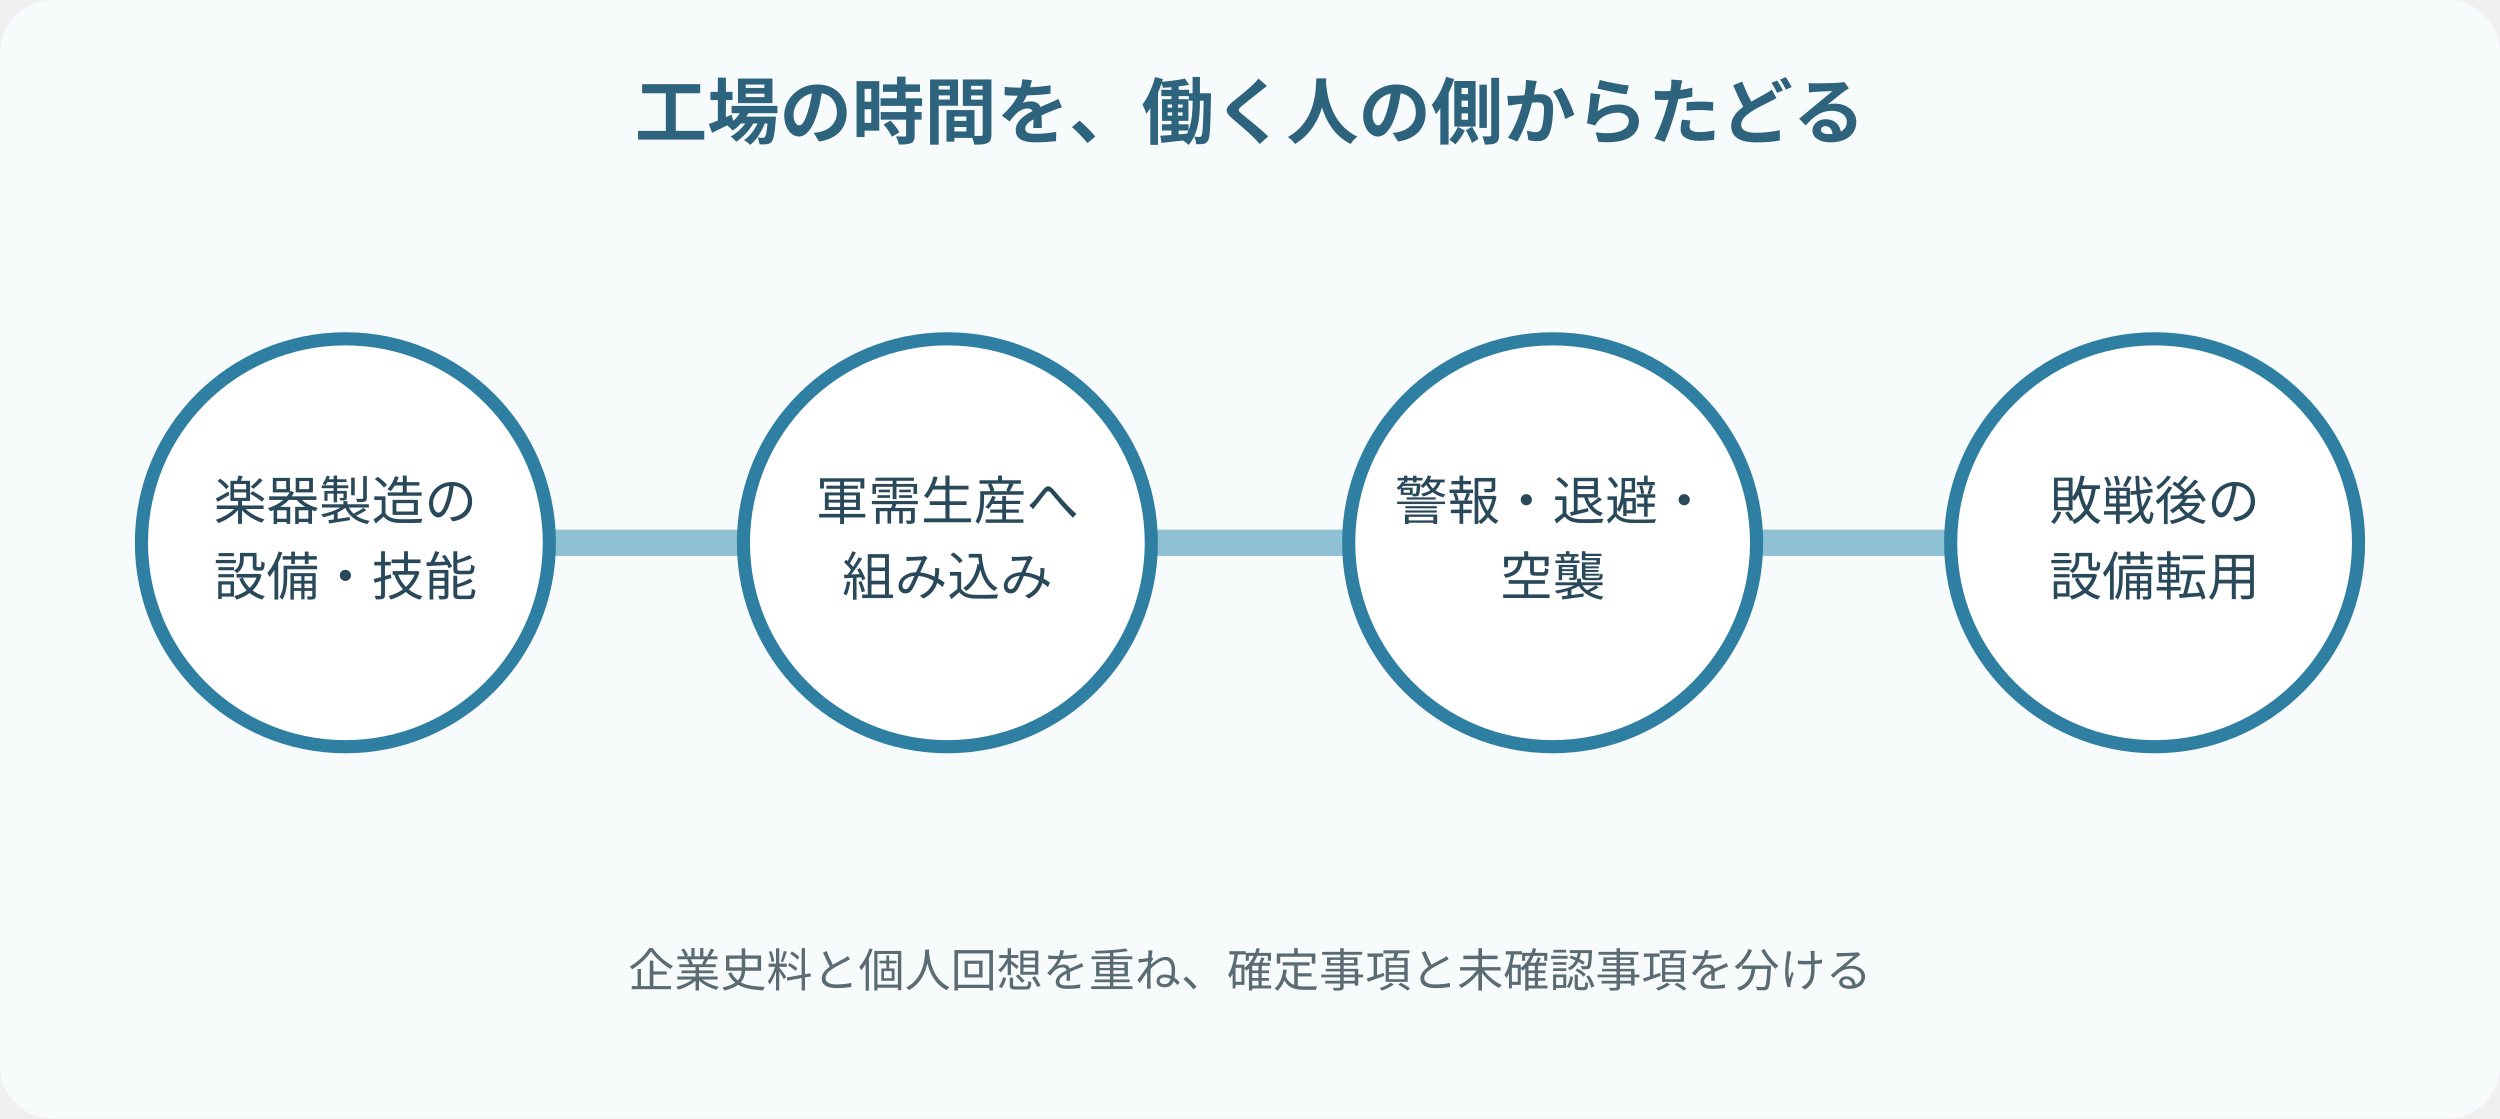
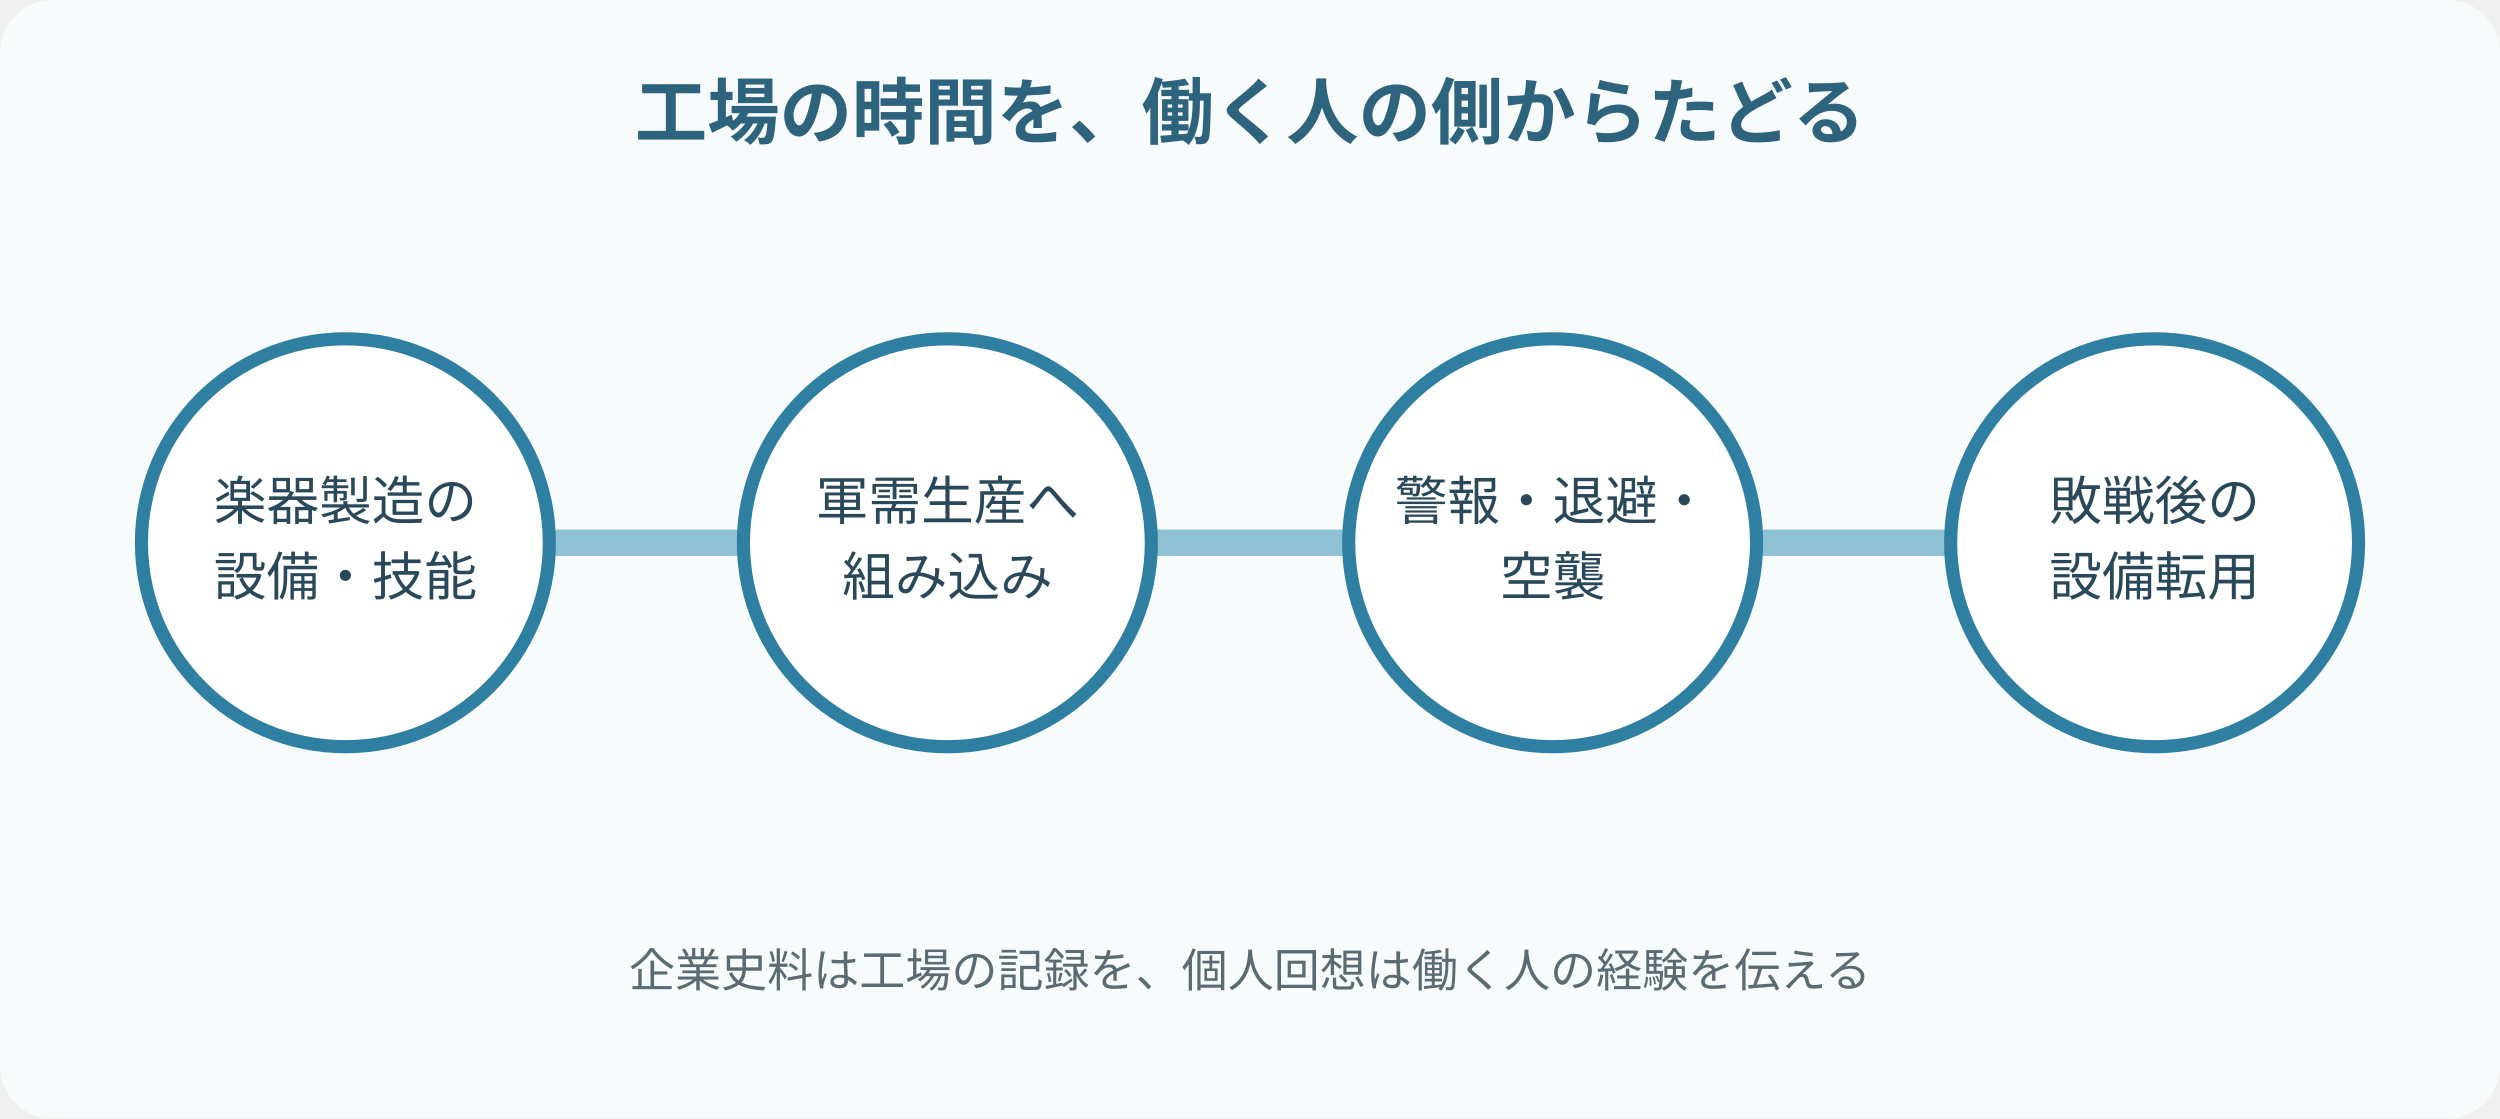
<svg xmlns="http://www.w3.org/2000/svg" viewBox="0 0 760 340" role="img" aria-labelledby="title desc">
  <rect width="760" height="340" rx="16" fill="#f7fbfc" />
  <g font-family="sans-serif" text-anchor="middle">
    <text x="380" y="42" fill="#2d637c" font-size="22" font-weight="700">工場の時間を、働く人の側からたどる</text>
    <path d="M105 165H655" stroke="#8fc1d5" stroke-width="8" stroke-linecap="round" />
    <g fill="#fff" stroke="#2f7fa3" stroke-width="4">
      <circle cx="105" cy="165" r="62" />
      <circle cx="288" cy="165" r="62" />
      <circle cx="472" cy="165" r="62" />
      <circle cx="655" cy="165" r="62" />
    </g>
    <g fill="#29495a" font-size="16">
      <text x="105" y="158">楽器製造の</text>
      <text x="105" y="181">設備・技能</text>
      <text x="288" y="158">軍需生産へ</text>
      <text x="288" y="181">組み込み</text>
      <text x="472" y="158">警報・退避・</text>
      <text x="472" y="181">空襲</text>
      <text x="655" y="158">敗戦後の</text>
      <text x="655" y="181">設備転用</text>
    </g>
-     <text x="380" y="300" fill="#5b6b74" font-size="14">企業史料と個人回想を重ね、確定事項と未確認事項を分ける</text>
+     <text x="380" y="300" fill="#5b6b74" font-size="14">企業史料は工場の記録を、個人回想は働く人の経験を伝える</text>
  </g>
</svg>
